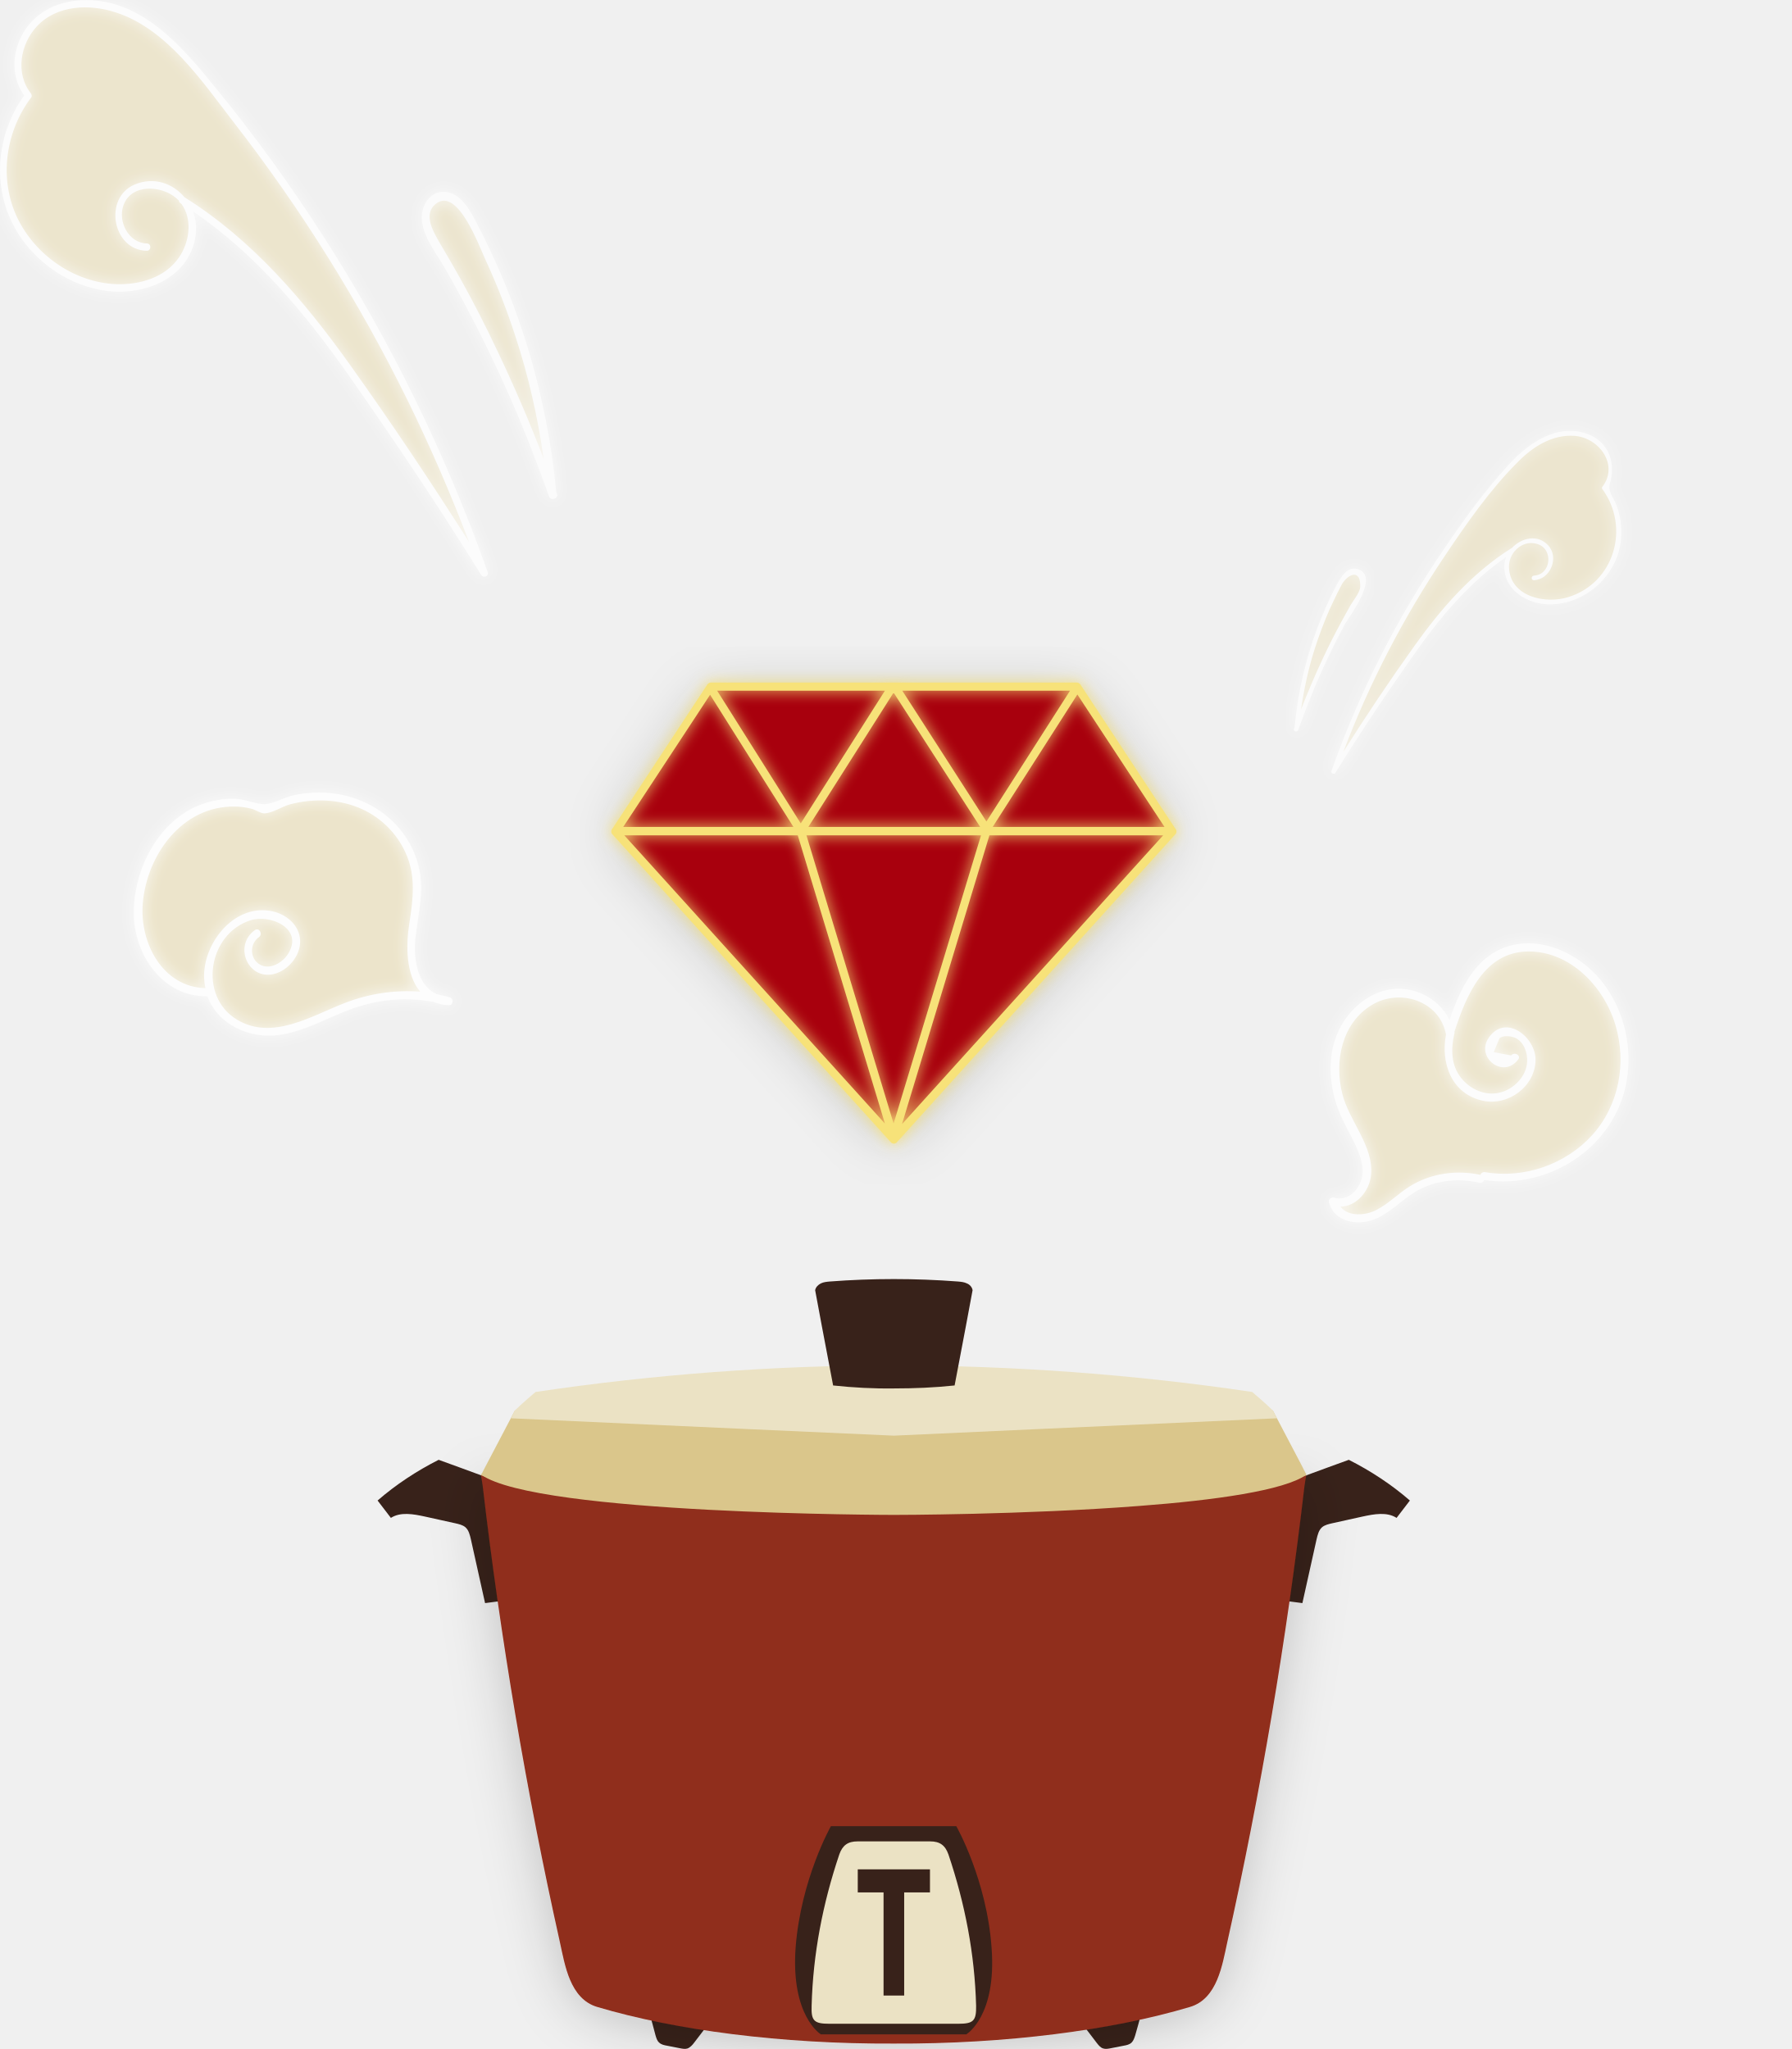
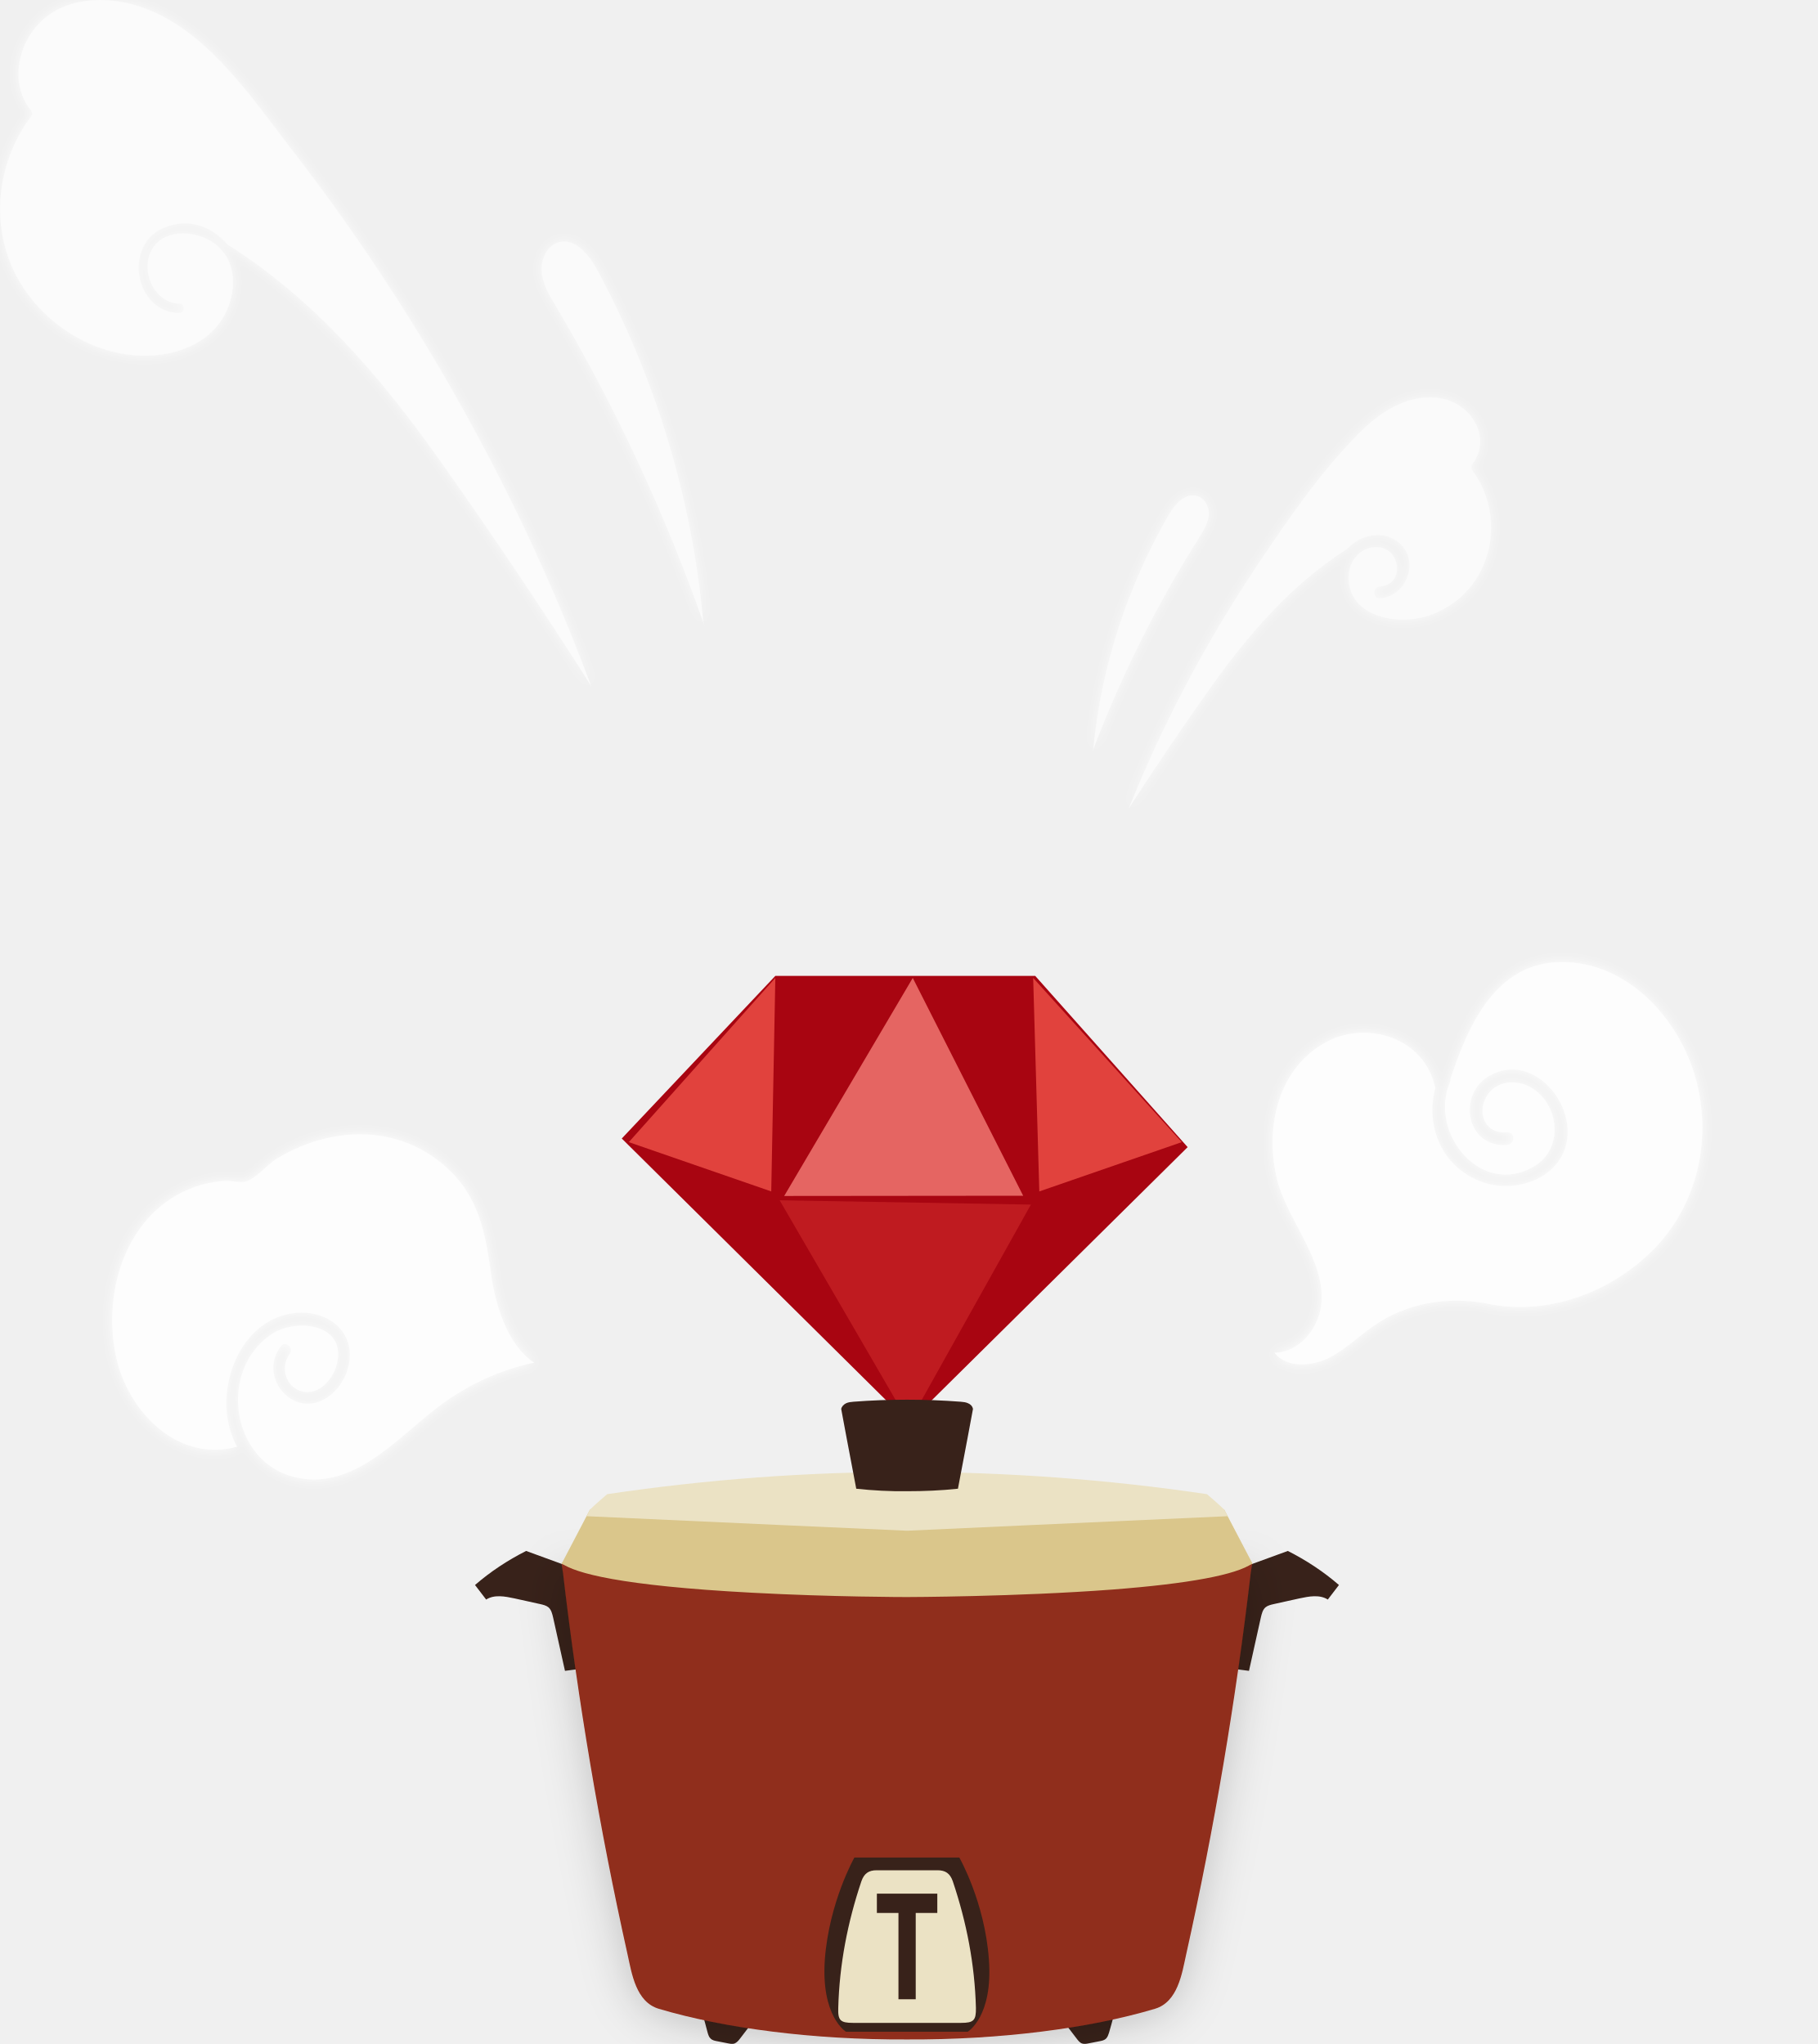
- <svg xmlns="http://www.w3.org/2000/svg" version="1.1" class="cover__ic__pot" x="0px" y="0px" width="660" height="755" viewBox="0 0 660 755" style="enable-background:new 0 0 660 755;" xml:space="preserve">
+ <svg xmlns="http://www.w3.org/2000/svg" version="1.1" class="cover__ic__pot" x="0px" y="0px" width="800" viewBox="0 0 800 900" style="enable-background:new 0 0 800 900;" xml:space="preserve">
  <defs>
    <filter id="dropshadow">
      <feGaussianBlur in="SourceAlpha" stdDeviation="10" />
      <feOffset dx="0" dy="2" />
      <feComponentTransfer>
        <feFuncA type="linear" slope="0.2" />
      </feComponentTransfer>
      <feMerge>
        <feMergeNode />
        <feMergeNode in="SourceGraphic" />
      </feMerge>
    </filter>
    <filter id="glow">
      <feGaussianBlur stdDeviation="2.5" result="coloredBlur" />
      <feMerge>
        <feMergeNode in="coloredBlur" />
        <feMergeNode in="SourceGraphic" />
      </feMerge>
    </filter>
  </defs>
-   <g id="smoke__left--bottom" opacity="0.85">
-     <g id="smoke__left--bottom__wrap">
-       <path fill="#EBE2C4" d="M151.2,352.1c-0.3-8.1,2.5-16.4,2.5-24.5c0-12.4-7.1-24-18.2-29.8c-11.1-5.8-25.9-5.5-38,0.6     c-9.4-4.5-22.1-2.9-30.9,4c-4.5,3.4-7.9,8-10.4,12.8c-3.9,7.5-5.8,15.9-5.3,23.9c0.8,13.9,11.6,27.9,26.5,26.6     c0.4,1.3,0.9,2.6,1.6,3.8c3.4,6.2,10.4,10.4,18.1,10.8c11.5,0.6,22.4-6.6,33.6-10.4c9.6-3.2,19.8-3.9,29.3-2.1     C154.6,365,151.5,358.4,151.2,352.1z" />
-       <path fill="#FFF" filter="url(#glow)" d="M165.7,367.5c-1.6-0.5-3.3-0.8-4.9-1.2c-7.3-3.4-8.6-13.6-7.7-21.2c1.1-9,3.4-17.7,0.9-26.7     c-4.2-15.4-18.1-25.3-33.8-26.3c-4-0.2-8,0.1-11.9,0.9c-3.6,0.7-8.1,3.6-11.6,3.3c-3.4-0.3-6.7-1.9-10.3-2     c-4.1-0.1-8.3,0.7-12.2,2.1c-15.9,5.9-24.9,23.8-24.9,40c0,15.4,10.7,31,27.1,30.7c3.9,10.4,15.4,15.9,26.8,14.2     c9.9-1.5,18.6-7,27.9-10.1c9.3-3.1,19.1-3.8,28.7-2c1.6,0.7,3.4,1.1,5.4,1.2C167,370.6,167.3,368,165.7,367.5z M127.2,369.5     c-12.3,4.7-26.8,14.1-39.9,6.2c-14.3-8.6-10.7-31.6,5-36.6c7.4-2.3,19.4,3,14,12.1c-2,3.4-6.8,6.4-10.6,4.2     c-3.7-2.2-3.8-7.6-0.3-10.1c1.5-1.1,0.1-3.7-1.5-2.6c-8.3,6-2.1,19.4,8,15.9c5.1-1.8,9.3-7.4,8.6-12.9c-0.7-5.6-5.9-9.3-11.1-10.1     c-13.7-2.2-24.8,12.5-24.2,25c0.1,1.2,0.2,2.4,0.5,3.5c-15.8-0.4-24.3-16.7-23.1-31.2c1.5-17.9,14.5-36,33.9-35.7     c2.1,0,4.1,0.3,6.1,0.8c1.4,0.3,3.3,1.7,4.7,1.7c3,0,6.5-2.5,9.5-3.3c8.7-2.3,18.5-2,26.7,1.8c6.9,3.2,12.6,8.8,15.8,15.8     c4,8.5,2.9,17.2,1.5,26.2c-1.3,8.2-1.3,19,4,25.2C145.4,364.7,136,366.1,127.2,369.5z" />
+   <g class="cover__ic__pot__smoke">
+     <g id="smoke__left--bottom">
+       <path id="smoke__left--bottom__wrap" fill="#FFFFFF" opacity="0.85" filter="url(#glow)" d="M216.1,560.5c-2.1-15.5-4.7-30.3-15.5-42.4c-8.8-9.8-20.8-16.3-33.9-18.1     c-15.5-2.2-31.7,2.1-44.9,10.2c-4.5,2.8-8.9,8.7-13.9,10.1c-2.3,0.6-6.1-0.5-8.5-0.4c-3.5,0.2-7,0.8-10.4,1.7     c-32.1,9-44.4,45.3-38,75.5c5.2,24.5,27.3,47.1,53.4,39.9c-1-1.7-1.8-3.6-2.5-5.6c-7.3-20.4,3.6-50.1,27.3-53.2     c9.1-1.2,19.3,2.3,23.3,11.1c3.9,8.7-0.2,20-7.7,25.5c-10.2,7.5-21.3,1-23.9-8.4c-1.2-4.3-0.6-9.3,2.8-13.7c2-2.6,5.8,0.9,3.8,3.5     c-4.4,5.8-1.6,14.7,5.5,16.5c7.4,1.8,13.7-5.5,15.3-12.1c4.4-17.8-18-20.5-29-13c-15.7,10.8-18.3,32.4-9.7,47.5     c4.1,7.2,10.7,12.9,19.7,15.2c25.4,6.5,44.6-16.1,62.5-30c12.9-10,27.6-17,43.4-20.3C223.4,592.4,218,574.5,216.1,560.5z" />
    </g>
-   </g>
-   <g id="smoke__left--top" opacity="0.8">
-     <g id="smoke__left--top__wrap">
-       <path fill="#EBE2C4" d="M75,29.1C67.7,20.2,59.8,11.4,49.6,6c-10.2-5.4-23.3-6.7-33-0.6c-9.7,6.2-13.7,21.1-6.1,29.8     c-9.4,12-11.8,29-6.3,43.1s19,24.9,34,27.3c8.8,1.4,18.4-0.1,25.2-5.8c6.8-5.7,9.9-16.2,5.6-24c-0.3-0.6-0.7-1.1-1.1-1.6     c33.6,21,56.5,55.1,78.3,88.1c9.9,14.9,19.7,29.8,29.6,44.7l2.5,4.1C155.1,145.1,119.9,83.1,75,29.1z" />
-       <path fill="#FFF" filter="url(#glow)" d="M179.7,210.9c-15.5-43.7-35.9-85.5-61-124.5c-12.1-18.8-25.2-36.9-39.4-54.2C66.9,16.9,51.6-1.1,29.8,0.1     C20.7,0.5,12.1,5,7.9,13.3c-3.6,7.1-3.6,15.4,1,21.9c-9.3,12.9-11.7,30.3-5.3,45c6.2,14.3,20.3,25,35.8,27     c14.2,1.8,30.6-4.9,32.7-20.6c0.4-3,0-6-1-8.7c23.3,15.8,41.4,37.7,57.5,60.6c16.8,24,33.3,48.5,48.7,73.4     C178,213.1,180.2,212.4,179.7,210.9z M68,72.7c-4.3-5.1-11.2-7.7-18.4-4.7c-11.6,4.9-8.2,24.2,4.5,24.4c1.7,0,1.7-2.7,0-2.7     c-6.7-0.1-10.8-8.1-8.6-14.1c2.9-8,14-7.3,19.4-2.6c0.3,0.3,0.7,0.6,1,0.9c0,0.4,0.2,0.7,0.6,1c0.1,0.1,0.3,0.2,0.4,0.3     c4.1,5.7,2.9,14.1-1,19.7c-5.1,7.4-14.5,10.1-23.1,9.8c-15.4-0.6-29.8-10.7-36.4-24.4c-6.9-14.4-4.4-31.8,5.1-44.4     c0.4-0.5,0.1-1.2-0.2-1.6C5.6,27,7.5,16.2,13.6,9.7c7.3-7.9,19.5-8.3,29.1-5.1c18.9,6.1,31.9,25.6,43.5,40.6     c24.7,31.8,46.1,66.1,63.9,102.2c8.4,17.1,15.9,34.5,22.7,52.3c-14-22.1-28.6-43.9-43.8-65.2C112.1,110.8,92.9,88.3,68,72.7z" />
+     <g id="smoke__left--top">
+       <path id="smoke__left--top__wrap" fill="#FFFFFF" opacity="0.7" filter="url(#glow)" d="M225.6,221.7c-27.2-55.3-60-108-97.8-156.7C110.1,42.1,90.2,12.1,61.3,2.8     C46.6-2,28-1.4,16.8,10.7C7.5,20.7,4.5,37.2,13.5,48.5c0.5,0.7,0.9,1.7,0.3,2.5C-0.7,70.3-4.5,96.9,6,119.1     c10,21.1,32.1,36.6,55.7,37.5c13.2,0.5,27.6-3.8,35.4-15c6-8.7,7.9-21.5,1.6-30.2c-0.1,0-2.5-2.9-3.1-3.3c-8.3-7.2-25.3-8.3-29.8,4     c-3.3,9.1,2.8,21.4,13.1,21.6c0.5,0,0.9,0.2,1.2,0.4c1.3,1,0.9,3.7-1.2,3.7c-19.5-0.2-24.7-29.8-7-37.4c10.9-4.7,21.5-0.7,28.1,7.2     c38.1,23.9,67.5,58.3,93.3,94.7c23.1,32.6,45.6,66.1,67,99.9C250,274.7,238.5,247.9,225.6,221.7z" />
    </g>
-   </g>
-   <g id="smoke__left--middle" opacity="0.75">
-     <g id="smoke__left--middle__wrap">
-       <path fill="#EBE2C4" d="M203.4,181.2c-3.2-35.2-13.7-69.8-30.5-100.9c-2.3-4.3-6.3-9.3-11.1-8.1c-3.4,0.9-5.3,4.9-5,8.4     c0.3,3.5,2.2,6.7,4,9.8c17.3,29.2,31.7,60,42.9,92L203.4,181.2z" />
-       <path fill="#FFF" filter="url(#glow)" d="M205.2,182c-0.1-0.3-0.2-0.6-0.3-0.8c-3.3-34.6-13.2-68.4-29.4-99.2c-2.4-4.6-5.8-11-11.7-11.3     c-5.2-0.3-8.4,4.6-8.4,9.4c0,6.9,5.6,13.5,8.8,19.2c4.6,8,8.9,16.2,13.1,24.5c9.6,19.2,17.9,39,25,59.2     C202.9,184.6,205.8,183.8,205.2,182z M169.5,102.5c-2.4-4.3-4.9-8.6-7.4-12.8c-2.4-4.2-6.5-10.9-1.4-14.7     c7.9-6,15.7,15.4,18.1,20.6c4.2,9.1,7.9,18.5,11,28.1c4.9,14.8,8.3,30,10.5,45.4c-5.2-13.7-11-27.1-17.3-40.3     C178.8,119.9,174.3,111.1,169.5,102.5z" />
+     <g id="smoke__left--middle">
+       <path id="smoke__left--middle__wrap" fill="#FFFFFF" opacity="0.65" filter="url(#glow)" d="M244.5,134.5c26.5,44.7,48.5,92.1,65.6,141.1l-0.5-1.8c-4.9-54-20.9-107-46.6-154.8     c-3.6-6.7-9.6-14.2-16.9-12.4c-5.3,1.4-8.1,7.5-7.7,12.9C238.8,125,241.7,129.8,244.5,134.5z" />
    </g>
-   </g>
-   <g id="smoke__right--bottom" opacity="0.8">
-     <g id="smoke__right--bottom__wrap">
-       <path fill="#EBE2C4" d="M586.5,359.8c-8.5-8.8-22.2-13.8-33.3-8.6c-10.9,5.2-15.6,17.9-19.2,29.5c-1.4-9.5-11.9-16.1-21.5-14.7     c-9.5,1.5-17.2,9.6-19.8,18.9c-2.5,9.3-0.6,19.4,3.7,28c2.9,6,7,11.8,7.1,18.4c0.1,6.6-6.3,13.9-12.5,11.3c1.1,5.6,8.6,7.5,14,5.6     c5.4-2,9.4-6.4,14.2-9.5c7.6-5,17.4-6.6,26.2-4.3l1.1-1.1c18.2,3.4,38-6,46.8-22.2C602.3,394.8,599.3,373.1,586.5,359.8z" />
-       <path fill="#FFF" filter="url(#glow)" d="M589.5,360.9c-7.8-9.3-21-15.8-33.3-12.4c-12.5,3.5-18.3,15.8-22.2,27.4c-2.9-6.2-9.1-10.4-16-11.4     c-9.3-1.3-17.9,4.2-22.9,11.8c-6,9.1-6,20.7-2.7,30.8c1.8,5.5,5,10.4,7.3,15.6c1.7,3.8,3.1,8.2,1.7,12.3c-1.4,4.2-5.4,7.7-10,6.3     c-1.1-0.3-2.2,0.8-1.8,1.8c2.3,7.9,11.9,8.8,18.3,5.5c5.4-2.7,9.5-7.4,14.8-10.2c6.9-3.6,14.8-4.3,22.3-2.6c0.9,0.2,1.5-0.3,1.8-1     c24.9,3.8,49.9-13.4,52.8-38.9C601.1,383.5,597.5,370.5,589.5,360.9z M586.7,418.1c-9.8,10.9-25.2,16.3-39.6,13.8     c-0.8-0.1-1.5,0.3-1.7,1c-8.9-1.9-18.2-0.6-26,4.2c-4.2,2.6-7.7,6.3-12.1,8.6c-4,2.2-10.5,2.8-13.5-1.1c5.9,0,10.7-5.7,11.3-11.6     c1.1-10.6-8.2-20.1-10.6-30c-3-11.9-0.2-26,10.9-32.7c10.2-6.2,24.9-1.6,27.3,10.8c0,0,0,0.1,0,0.1c-2,10.5,2,21.9,13.6,24.4     c9.4,2,19.3-5.3,19.4-15.1c0-8.4-11-17.1-17.2-8.2c-5.1,7.3,5.3,15.4,10.8,8.1c1.2-1.5-1.4-3-2.6-1.5c-2.1-0.4-4.2-0.8-6.4-1.2     c0.7-1.7,1.4-3.4,2.1-5.1c1.4-1.3,4.5-0.8,6-0.1c3.1,1.6,4.4,5.5,4.2,8.8c-0.3,5.4-5,10.1-10.1,11.3c-5.3,1.3-10.9-1.2-14.2-5.4     c-3.8-4.7-3.8-10.8-2.5-16.4c0.1-0.2,0.1-0.4,0-0.6c4.3-13.2,10.9-29.5,27.2-29.6c15.5-0.1,27.9,13,32.1,27     C599.3,391.6,596.5,407.1,586.7,418.1z" />
+     <g id="smoke__right--bottom">
+       <path id="smoke__right--bottom__wrap" fill="#FFFFFF" opacity="0.85" filter="url(#glow)" d="M746.3,474.3c-7.4-26.1-30.1-50.9-59-50.7c-28.8,0.1-41,27.7-48.8,51.4     c0,0.4,0,0.9-0.2,1.4c-9.7,22.4,13.8,51.3,37.3,37c12.5-7.6,11-26.2-0.7-34c-5.9-3.9-14.5-4.1-19.3,1.6c-5.9,7.1-3.1,18.5,7.9,17.6     c3.5-0.3,3.5,5.2,0,5.5c-18.2,1.5-22.4-22.7-7.3-30.7c17.4-9.3,35.1,9.6,33.8,26.7c-1.4,18.5-22.9,26.2-38.5,20     c-17-6.7-24.1-24.4-19.7-41c0,0,0,0,0,0c-4.5-22.5-31.1-30.6-49.6-19.4c-20.4,12.3-25.4,38.1-20,59.8c4.5,18,21.5,35.5,19.4,54.8     c-1.1,10.8-9.8,21.2-20.6,21.3c5.3,7.1,17.2,6,24.6,2c8-4.3,14.3-11,22-15.7c14.8-9.1,32.7-11.2,49.5-7.4     c26.4,4.5,53.8-6.4,72-25.6C747.8,528.9,753.7,500.4,746.3,474.3z" />
    </g>
-   </g>
-   <g id="smoke__right--top" opacity="0.75">
-     <g id="smoke__right--top__wrap">
-       <path fill="#EBE2C4" d="M477.7,268.2c1.7-18.7,7.2-37,16.1-53.5c1.2-2.3,3.6-4.2,6.1-3.6c1.8,0.5,2.6,1.9,2.4,3.8     c-0.2,1.9-1.2,3.6-2.1,5.2c-9.2,15.4-16.8,31.8-22.7,48.7" />
-       <path fill="#EBE2C4" d="M591,179.8c4.5-5.2,2.2-14-3.6-17.7c-5.8-3.7-13.6-2.9-19.6,0.3c-6.1,3.2-10.7,8.5-15.1,13.7     c-26.6,32.1-47.5,68.9-61.4,108.2l1.5-2.4c5.8-8.9,11.7-17.7,17.5-26.6c13-19.6,26.6-39.8,46.5-52.3c-0.2,0.3-0.4,0.6-0.6,0.9     c-2.5,4.6-0.7,10.8,3.3,14.2s9.8,4.3,15,3.5c8.9-1.4,16.9-7.8,20.2-16.2C598.1,197,596.6,186.9,591,179.8z" />
-       <path fill="#FFF" filter="url(#glow)" d="M597.2,193.6c-0.2-2.6-0.8-5.1-1.7-7.5c-1.1-2.9-3.3-4.9-2.4-8c2.2-7.5-0.4-15.3-8.3-18.2     c-10.9-4-21.5,3.2-28.6,10.9c-8.9,9.6-16.8,20.5-24.1,31.3c-17.4,25.4-31.3,53-41.6,82c-0.3,0.9,1.1,1.4,1.5,0.6     c9-14.6,18.7-29,28.6-43.1c9.6-13.7,20.3-26.7,34.2-36.3c-0.2,0.7-0.4,1.4-0.5,2.1c-1.1,9.7,8.4,15.5,17.1,15.3     c10-0.2,19.4-6.7,23.5-15.6C596.9,203,597.6,198.2,597.2,193.6z M577.8,220c-8.5,2.7-21.6-0.1-21.9-11.1c0-2.1,0.7-4.1,2-5.7     c0,0,0.1-0.1,0.1-0.1c2-2.4,5.1-3.7,8.5-2.6c5.9,1.9,4.9,11.3-1.4,11.6c-1.1,0.1-1.1,1.7,0,1.7c6.1-0.3,9.4-8.4,5.2-12.9     c-3.9-4.2-9.9-2.7-13.4,1.1c0,0,0,0-0.1,0c-14.6,9.2-25.9,22.2-35.8,36.1c-9,12.6-17.8,25.7-26.1,38.9     c9.6-25.3,22.1-49.4,37.2-71.9c8.1-12.1,16.7-24.5,27-34.8c5.5-5.6,12.7-10.3,21-9.7c9,0.7,16.4,10.7,10.2,18.8     c-0.2,0.2-0.2,0.6,0,0.8C600.6,194.3,594.8,214.7,577.8,220z" />
-       <path fill="#FFF" filter="url(#glow)" d="M499.8,209.6c-3.5-0.8-5.7,3-7.1,5.4c-2.8,5.2-5.2,10.7-7.3,16.2c-4.5,11.9-7.3,24.3-8.5,36.9     c-0.1,0.1-0.1,0.3-0.2,0.4c-0.4,1,1.3,1.5,1.6,0.4c4.7-13.4,10.4-26.4,17.1-38.8C497.1,227.1,508.9,211.8,499.8,209.6z     M497.6,222.9c-1.2,2.1-2.4,4.3-3.6,6.5c-2.4,4.4-4.6,8.8-6.7,13.3c-2.9,6.1-5.5,12.4-8,18.7c1.1-7.5,2.7-14.9,5-22.2     c1.6-5,3.4-9.8,5.5-14.6c1-2.1,2-4.3,3-6.3c0.5-1,1.1-2.1,1.6-3.1c2.4-3.9,6.9-5.5,6.7,0.9C501.2,218,498.6,221.2,497.6,222.9z" />
+     <g id="smoke__right--top">
+       <path id="smoke__right--top__wrap" fill="#FFFFFF" opacity="0.65" filter="url(#glow)" d="M527.7,237c-18.9,29.9-34.6,61.5-46.9,94.2l0.4-1.2c3.5-36.1,14.9-71.5,33.3-103.4c2.6-4.4,6.9-9.5,12.1-8.3     c3.8,0.9,5.8,5,5.5,8.6C531.7,230.6,529.7,233.8,527.7,237z M648.1,207c-0.5-0.7-0.5-2,0-2.6c8.9-11.8-0.6-26.7-13.7-29     c-13.6-2.4-26,5.3-35.2,14.4c-17.3,17.1-31.6,38-45.1,58.1c-22.8,34-42,70.2-57.3,108.2c11.6-18,23.6-35.8,36-53.2     c16.7-23.5,35.6-45.5,60.1-61.1c5.8-6.4,16.2-8.9,23.3-2.5c8.9,8,2.8,23.4-8.7,24.1c-2.7,0.2-3.2-3.2-1.5-4.6     c0.4-0.3,0.9-0.5,1.5-0.6c11-0.6,9.3-16.9-1.2-17.3c-4-0.2-7.3,1.6-9.5,4.3c-0.1,0.2-0.2,0.4-0.4,0.5c-0.1,0.1-0.1,0.1-0.2,0.2     c-1.8,2.5-2.7,5.7-2.6,9c0.8,17.2,22,20.5,35,16.3C655.8,262.2,664.6,229.5,648.1,207z" />
    </g>
  </g>
  <g class="cover__ic__pot__body">
-     <path class="pot_handle" fill="#38221A" d="M178.2,544.6c2.3,15.6,4.3,29.6,6.6,45.3c-2,0.3-4.1,0.5-6.1,0.8c-1.7-7.8-3.5-15.6-5.2-23.4    c-0.4-1.7-0.8-3.5-2.1-4.6c-1-0.8-2.3-1.1-3.6-1.4c-3.8-0.8-7.5-1.7-11.3-2.5c-4.2-0.9-8.9-1.8-12.5,0.5    c-1.6-2.1-3.3-4.3-4.9-6.4c6.8-5.9,14.4-10.9,22.5-15c5.3,1.9,10.4,3.8,15.6,5.7L178.2,544.6z M480.3,544.6    c-2.3,15.6-4.3,29.6-6.6,45.3c2,0.3,4.1,0.5,6.1,0.8c1.7-7.8,3.5-15.6,5.2-23.4c0.4-1.7,0.8-3.5,2.1-4.6c1-0.8,2.3-1.1,3.6-1.4    c3.8-0.8,7.5-1.7,11.3-2.5c4.2-0.9,8.9-1.8,12.5,0.5c1.6-2.1,3.3-4.3,4.9-6.4c-6.8-5.9-14.4-10.9-22.5-15    c-5.3,1.9-10.4,3.8-15.6,5.7L480.3,544.6z M239.2,741.6c0.8,2.8,1.6,5.6,2.3,8.4c0.3,1,0.6,2,1.3,2.6c0.8,0.8,1.9,1,3,1.2    c1.5,0.3,3.1,0.6,4.6,0.9c1,0.2,2,0.4,2.9,0.1c1-0.4,1.8-1.3,2.4-2.1c1.4-1.8,2.8-3.7,4.2-5.5c-6.8-2.1-13.5-4.1-20.3-6.2    c0,0.1,0,0.1,0,0.2L239.2,741.6z M420.1,741.2c0-0.1,0-0.1,0-0.2c-6.8,2.1-13.5,4.1-20.3,6.2c1.4,1.8,2.8,3.7,4.2,5.5    c0.7,0.9,1.4,1.8,2.4,2.1c0.9,0.3,1.9,0.1,2.9-0.1c1.5-0.3,3.1-0.6,4.6-0.9c1.1-0.2,2.2-0.4,3-1.2c0.7-0.7,1-1.7,1.3-2.6    c0.8-2.8,1.6-5.6,2.3-8.4L420.1,741.2z" />
-     <path class="pot_inner" fill="#DAC68B" d="M331.7,559.9c-52.7,1.6-102.5-3-153.9-15l-0.6-1.8c49.4-13.6,100.3-16.4,152-17.8    c51.8,1.4,102.7,4.2,152,17.8l-0.7,1.8c-51.4,12-101.1,16.5-153.9,15" />
+     <path class="pot_handle" fill="#38221A" d="M248.2,689.6c2.3,15.6,4.3,29.6,6.6,45.3c-2,0.3-4.1,0.5-6.1,0.8c-1.7-7.8-3.5-15.6-5.2-23.4    c-0.4-1.7-0.8-3.5-2.1-4.6c-1-0.8-2.3-1.1-3.6-1.4c-3.8-0.8-7.5-1.7-11.3-2.5c-4.2-0.9-8.9-1.8-12.5,0.5    c-1.6-2.1-3.3-4.3-4.9-6.4c6.8-5.9,14.4-10.9,22.5-15c5.3,1.9,10.4,3.8,15.6,5.7L248.2,689.6z M550.3,689.6    c-2.3,15.6-4.3,29.6-6.6,45.3c2,0.3,4.1,0.5,6.1,0.8c1.7-7.8,3.5-15.6,5.2-23.4c0.4-1.7,0.8-3.5,2.1-4.6c1-0.8,2.3-1.1,3.6-1.4    c3.8-0.8,7.5-1.7,11.3-2.5c4.2-0.9,8.9-1.8,12.5,0.5c1.6-2.1,3.3-4.3,4.9-6.4c-6.8-5.9-14.4-10.9-22.5-15    c-5.3,1.9-10.4,3.8-15.6,5.7L550.3,689.6z M309.2,886.6c0.8,2.8,1.6,5.6,2.3,8.4c0.3,1,0.6,2,1.3,2.6c0.8,0.8,1.9,1,3,1.2    c1.5,0.3,3.1,0.6,4.6,0.9c1,0.2,2,0.4,2.9,0.1c1-0.4,1.8-1.3,2.4-2.1c1.4-1.8,2.8-3.7,4.2-5.5c-6.8-2.1-13.5-4.1-20.3-6.2    c0,0.1,0,0.1,0,0.2L309.2,886.6z M490.1,886.2c0-0.1,0-0.1,0-0.2c-6.8,2.1-13.5,4.1-20.3,6.2c1.4,1.8,2.8,3.7,4.2,5.5    c0.7,0.9,1.4,1.8,2.4,2.1c0.9,0.3,1.9,0.1,2.9-0.1c1.5-0.3,3.1-0.6,4.6-0.9c1.1-0.2,2.2-0.4,3-1.2c0.7-0.7,1-1.7,1.3-2.6    c0.8-2.8,1.6-5.6,2.3-8.4L490.1,886.2z" />
+     <path class="pot_inner" fill="#DAC68B" d="M401.7,704.9c-52.7,1.6-102.5-3-153.9-15l-0.6-1.8c49.4-13.6,100.3-16.4,152-17.8 c51.8,1.4,102.7,4.2,152,17.8l-0.7,1.8c-51.4,12-101.1,16.5-153.9,15" />
    <g id="main__ruby">
      <g id="main__ruby__wrap">
-         <polygon fill="#A80511" filter="url(#dropshadow)" points="396.7,253 261.9,253 226.7,306.4 329.3,419.9 431.9,306.4" />
-         <path fill="#F7E279" filter="url(#glow)" d="M433.4,306.3c0-0.4-0.2-0.8-0.5-1.1l-34.9-53c-0.3-0.4-0.8-0.7-1.3-0.7H261.9c-0.5,0-1,0.3-1.3,0.7l-34.9,53      c-0.3,0.3-0.5,0.7-0.5,1.1c0,0,0,0.1,0,0.1c0,0.4,0.1,0.7,0.4,1l102.6,113.5c0.3,0.3,0.7,0.5,1.1,0.5s0.8-0.2,1.1-0.5L433,307.4      c0.3-0.3,0.4-0.6,0.4-1C433.4,306.3,433.4,306.3,433.4,306.3z M361.4,307.8L329.2,414l-32.1-106.2H361.4z M297.8,304.7l31.4-49.5      l31.9,49.5H297.8z M332.4,254.5h61.8l-30.8,48.2L332.4,254.5z M295,303.4l-30.8-48.9h61.8L295,303.4z M292.3,304.7h-62.7l32-48.7      L292.3,304.7z M293.9,307.8L326,414l-96-106.2H293.9z M364.5,307.8h64l-96.2,106.4L364.5,307.8z M365.7,304.7l31.2-48.8l32.1,48.8      H365.7z" />
+         <polygon fill="#A80511" points="400.1,626.5 273.7,501.3 341.3,429.7 455.7,429.7 522.8,505.1" />
+         <polygon fill="#E1423D" points="454.8,430.6 520.2,502.9 457.5,524.6" />
+         <polygon fill="#E1423D" points="341.3,430.6 276.8,502.9 339.5,524.6" />
+         <polygon fill="#E56562" points="450.4,526.5 345.2,526.6 401.8,430.6" />
+         <polygon fill="#BF1B20" points="453.8,530.4 400.1,626.5 343.2,528.5" />
      </g>
    </g>
-     <path fill="#902E1B" filter="url(#dropshadow)" d="M177.2,543.6l0.6,3.7c6.6,56.6,16.1,112.9,28.5,168.5c1.8,8.1,3.6,20.7,13.7,23.7    c28.9,8.6,68,13.7,109.2,13.5c41.3,0.2,80.4-4.9,109.2-13.5c10.1-3,11.9-15.6,13.7-23.7c12.4-55.6,21.9-111.9,28.5-168.5l0.6-3.7    C430.4,562.4,227.8,562.4,177.2,543.6z" />
-     <path fill="#38221A" d="M365.3,717.7c-1.8-25.2-13-44.8-13-44.8h-46.2c0,0-11.1,19.6-13,44.8c-1.8,25.2,9.3,31.9,9.3,31.9h53.6    C356.1,749.5,367.2,742.9,365.3,717.7z" />
-     <path fill="#EBE2C4" d="M359.6,739.1c-0.5-19.1-4.1-37.7-10.2-55.8c-1.2-3.4-3.2-4.8-6.7-4.8c-4.5,0-22.4,0-26.8,0    c-3.5,0-5.5,1.4-6.7,4.8c-6.1,18.1-9.7,36.7-10.2,55.8c-0.2,5.5,0.9,6.6,6.5,6.6c7.9,0,39.7,0,47.6,0    C358.6,745.7,359.7,744.6,359.6,739.1z" />
-     <polygon fill="#38221A" points="342.6,688.8 316,688.8 316,697.3 325.5,697.3 325.5,735.3 333.1,735.3 333.1,697.3 342.6,697.3" />
-   </g>
-   <g class="cover__ic__pot__cap">
-     <path fill="#DAC68B" d="M177.3,543.4c20.7,14.7,152,14.8,152,14.8s47.9,0,90.4-3.3c27.9-2.1,53.4-5.7,61.6-11.5    c-0.6-1.2-1.3-2.4-1.9-3.7c-3.5-6.7-7-13.3-10.5-20c-18.4,0-36.9,0-55.3,0c-74.6,0-149.3,0-223.9,0c-3.5,6.7-7,13.3-10.5,20    C178.6,540.9,177.9,542.1,177.3,543.4z" />
-     <path fill="#EBE2C4" d="M468.9,519.7c-2.4-2.4-7.6-6.8-7.6-6.8c-43.7-6.5-87.9-9.7-132-9.8c-44.1,0-88.3,3.3-132,9.8    c0,0-5.2,4.4-7.6,6.8l-1.5,2.9c45,2.1,141.1,6.4,141.1,6.4s96.1-4.4,141.1-6.4L468.9,519.7z" />
-     <path fill="#38221A" d="M356.2,472.9c-1-0.5-2.2-0.6-3.3-0.7c-7.9-0.6-15.7-0.9-23.6-0.9v0v0c-7.9,0-15.8,0.3-23.6,0.9    c-1.1,0.1-2.3,0.2-3.3,0.7c-1,0.5-1.9,1.4-2.1,2.5c0,0,4.3,23.2,6.6,35l0,0.1c7.4,0.8,14.9,1.2,22.4,1.1v0v0    c7.5,0,14.9-0.3,22.4-1.1l0-0.1c2.3-11.8,6.6-35,6.6-35C358.1,474.2,357.2,473.3,356.2,472.9z" />
+     <g id="pot_body">
+       <path fill="#902E1B" filter="url(#dropshadow)" d="M247.2,688.6l0.6,3.7c6.6,56.6,16.1,112.9,28.5,168.5c1.8,8.1,3.6,20.7,13.7,23.7     c28.9,8.6,68,13.7,109.2,13.5c41.3,0.2,80.4-4.9,109.2-13.5c10.1-3,11.9-15.6,13.7-23.7c12.4-55.6,21.9-111.9,28.5-168.5     l0.6-3.7C500.4,707.4,297.8,707.4,247.2,688.6z" />
+       <path fill="#38221A" d="M435.3,862.7c-1.8-25.2-13-44.8-13-44.8h-46.2c0,0-11.1,19.6-13,44.8c-1.8,25.2,9.3,31.9,9.3,31.9h53.6     C426.1,894.5,437.2,887.9,435.3,862.7z" />
+       <path fill="#EBE2C4" d="M429.6,884.1c-0.5-19.1-4.1-37.7-10.2-55.8c-1.2-3.4-3.2-4.8-6.7-4.8c-4.5,0-22.4,0-26.8,0     c-3.5,0-5.5,1.4-6.7,4.8c-6.1,18.1-9.7,36.7-10.2,55.8c-0.2,5.5,0.9,6.6,6.5,6.6c7.9,0,39.7,0,47.6,0     C428.6,890.7,429.7,889.6,429.6,884.1z" />
+       <polygon fill="#38221A" points="412.6,833.8 386,833.8 386,842.3 395.5,842.3 395.5,880.3 403.1,880.3 403.1,842.3 412.6,842.3" />
+     </g>
+     <g class="cover__ic__pot__cap">
+       <path fill="#DAC68B" d="M399.3,703.2c-0.3,0-33,0-68.2-1.9c-58.5-3.1-77.9-8.7-83.8-12.9l0,0l12.4-23.7h279.2l12.4,23.7     c-7.1,5-27.8,8.9-61.6,11.5C447.4,703.1,399.8,703.2,399.3,703.2L399.3,703.2z" />
+       <path fill="#EBE2C4" d="M538.9,664.7c-2.4-2.4-7.6-6.8-7.6-6.8c-43.7-6.5-87.9-9.7-132-9.8c-44.1,0-88.3,3.3-132,9.8     c0,0-5.2,4.4-7.6,6.8l-1.5,2.9c45,2.1,141.1,6.4,141.1,6.4s96.1-4.4,141.1-6.4L538.9,664.7z" />
+       <path fill="#38221A" d="M426.2,617.9c-1-0.5-2.2-0.6-3.3-0.7c-7.9-0.6-15.7-0.9-23.6-0.9v0v0c-7.9,0-15.8,0.3-23.6,0.9     c-1.1,0.1-2.3,0.2-3.3,0.7c-1,0.5-1.9,1.4-2.1,2.5c0,0,4.3,23.2,6.6,35l0,0.1c7.4,0.8,14.9,1.2,22.4,1.1v0v0     c7.5,0,14.9-0.3,22.4-1.1l0-0.1c2.3-11.8,6.6-35,6.6-35C428.1,619.2,427.2,618.3,426.2,617.9z" />
+     </g>
  </g>
</svg>
